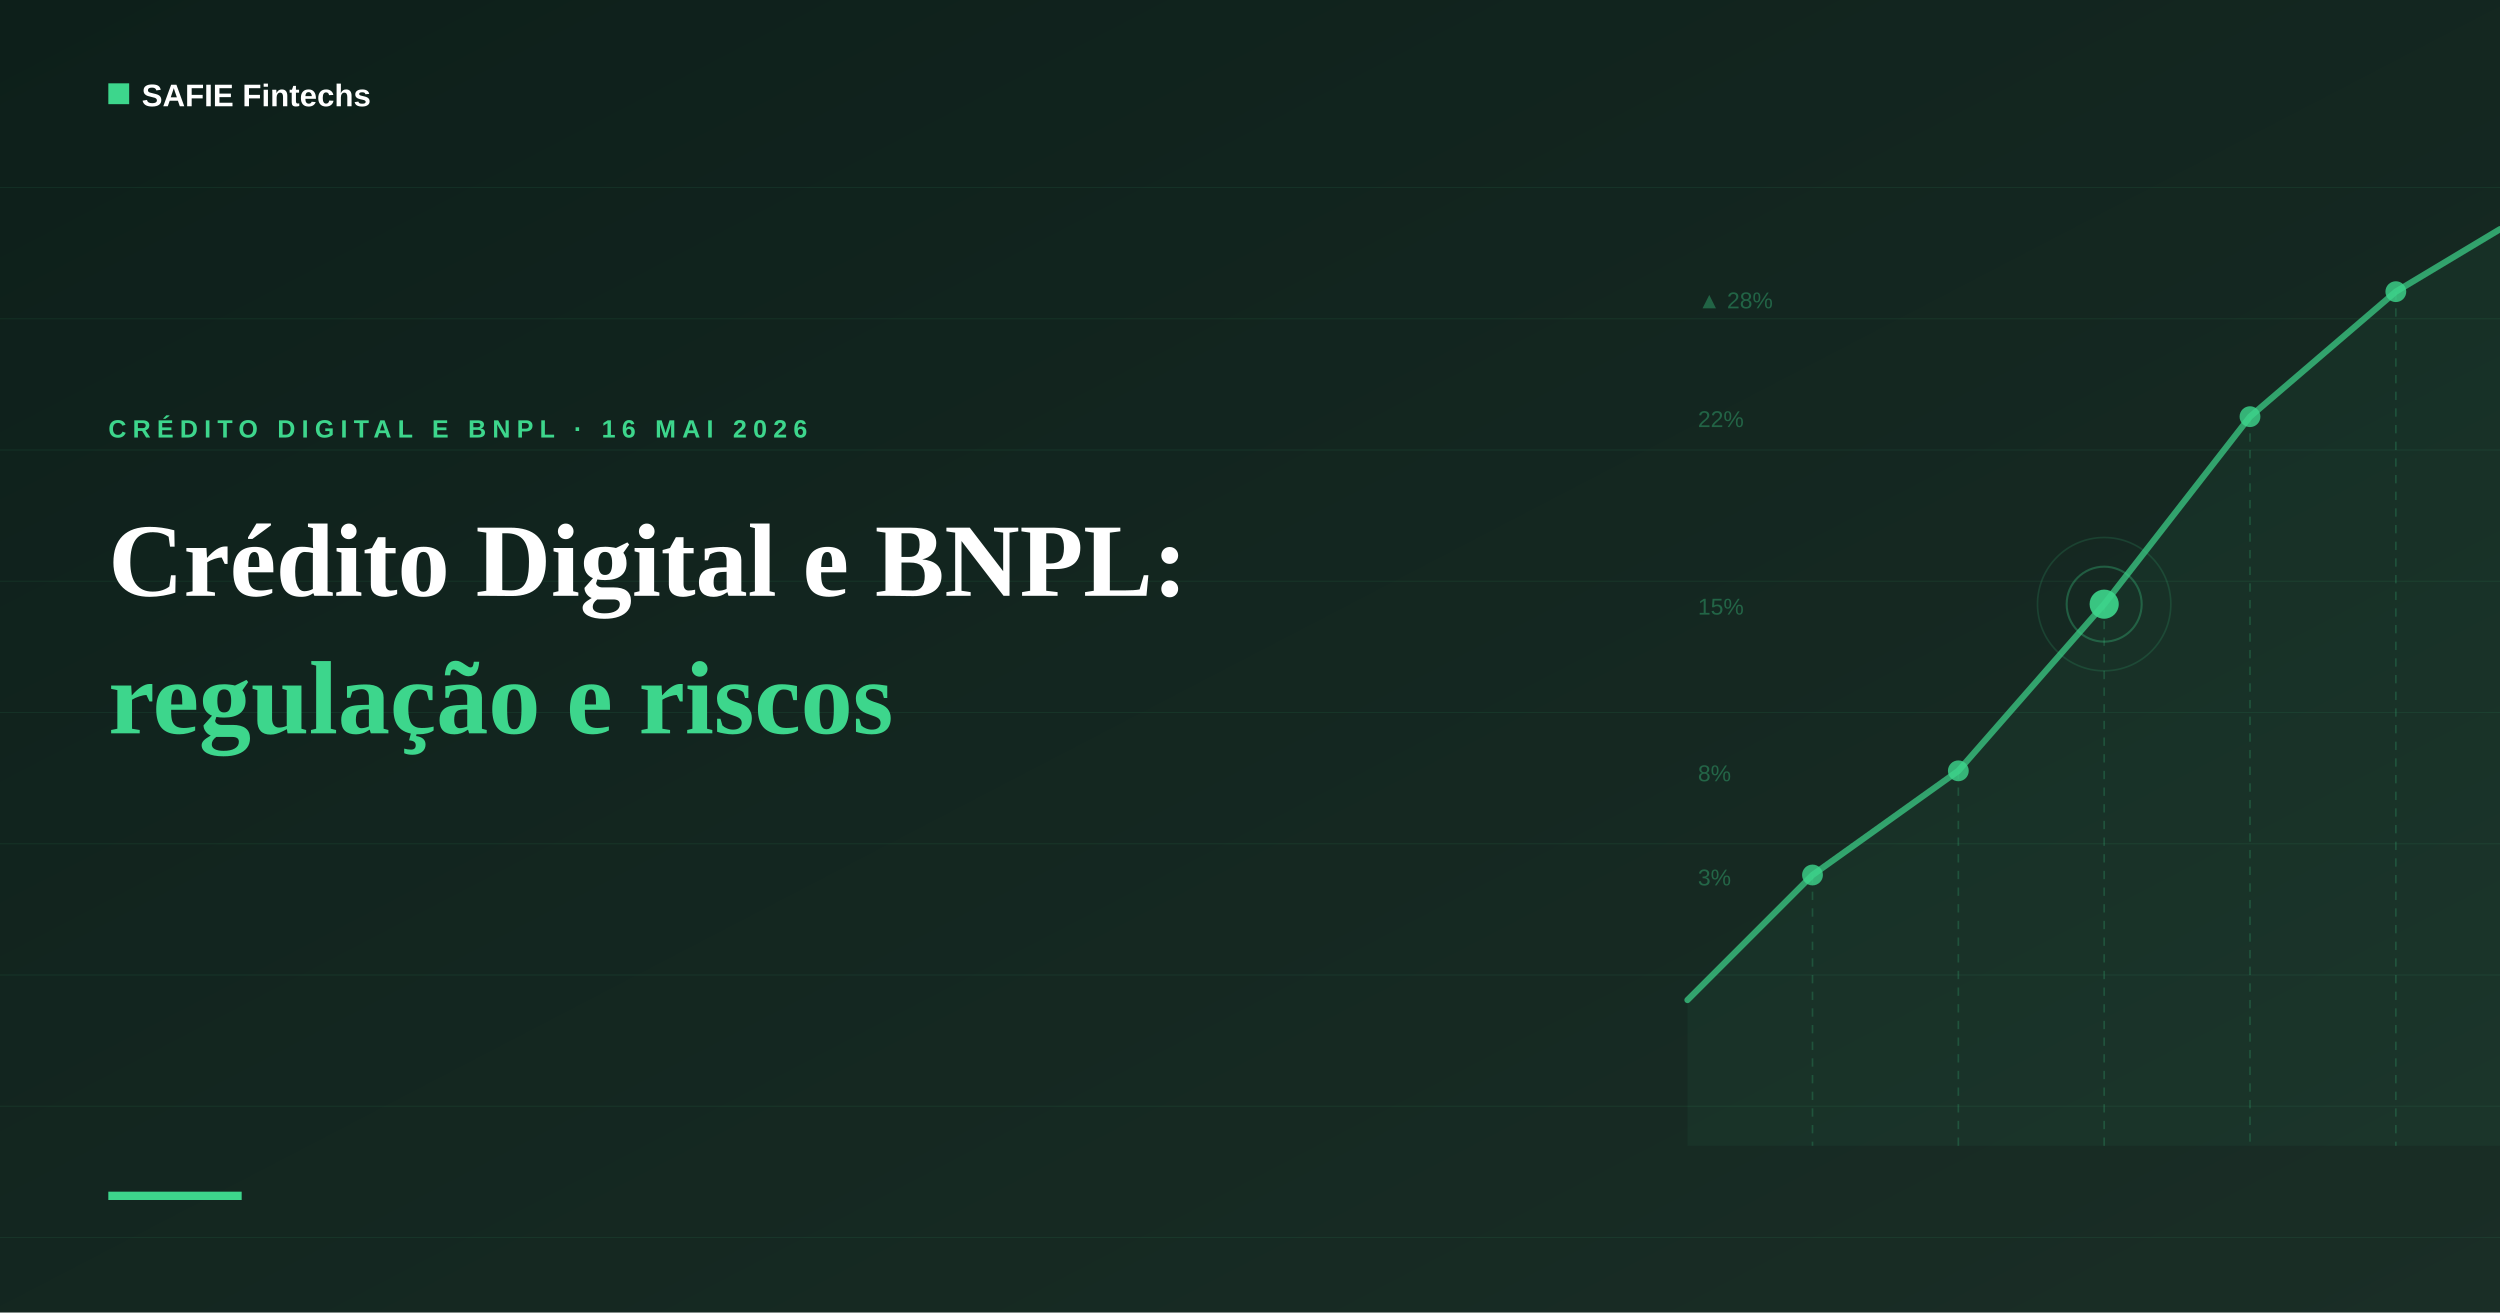
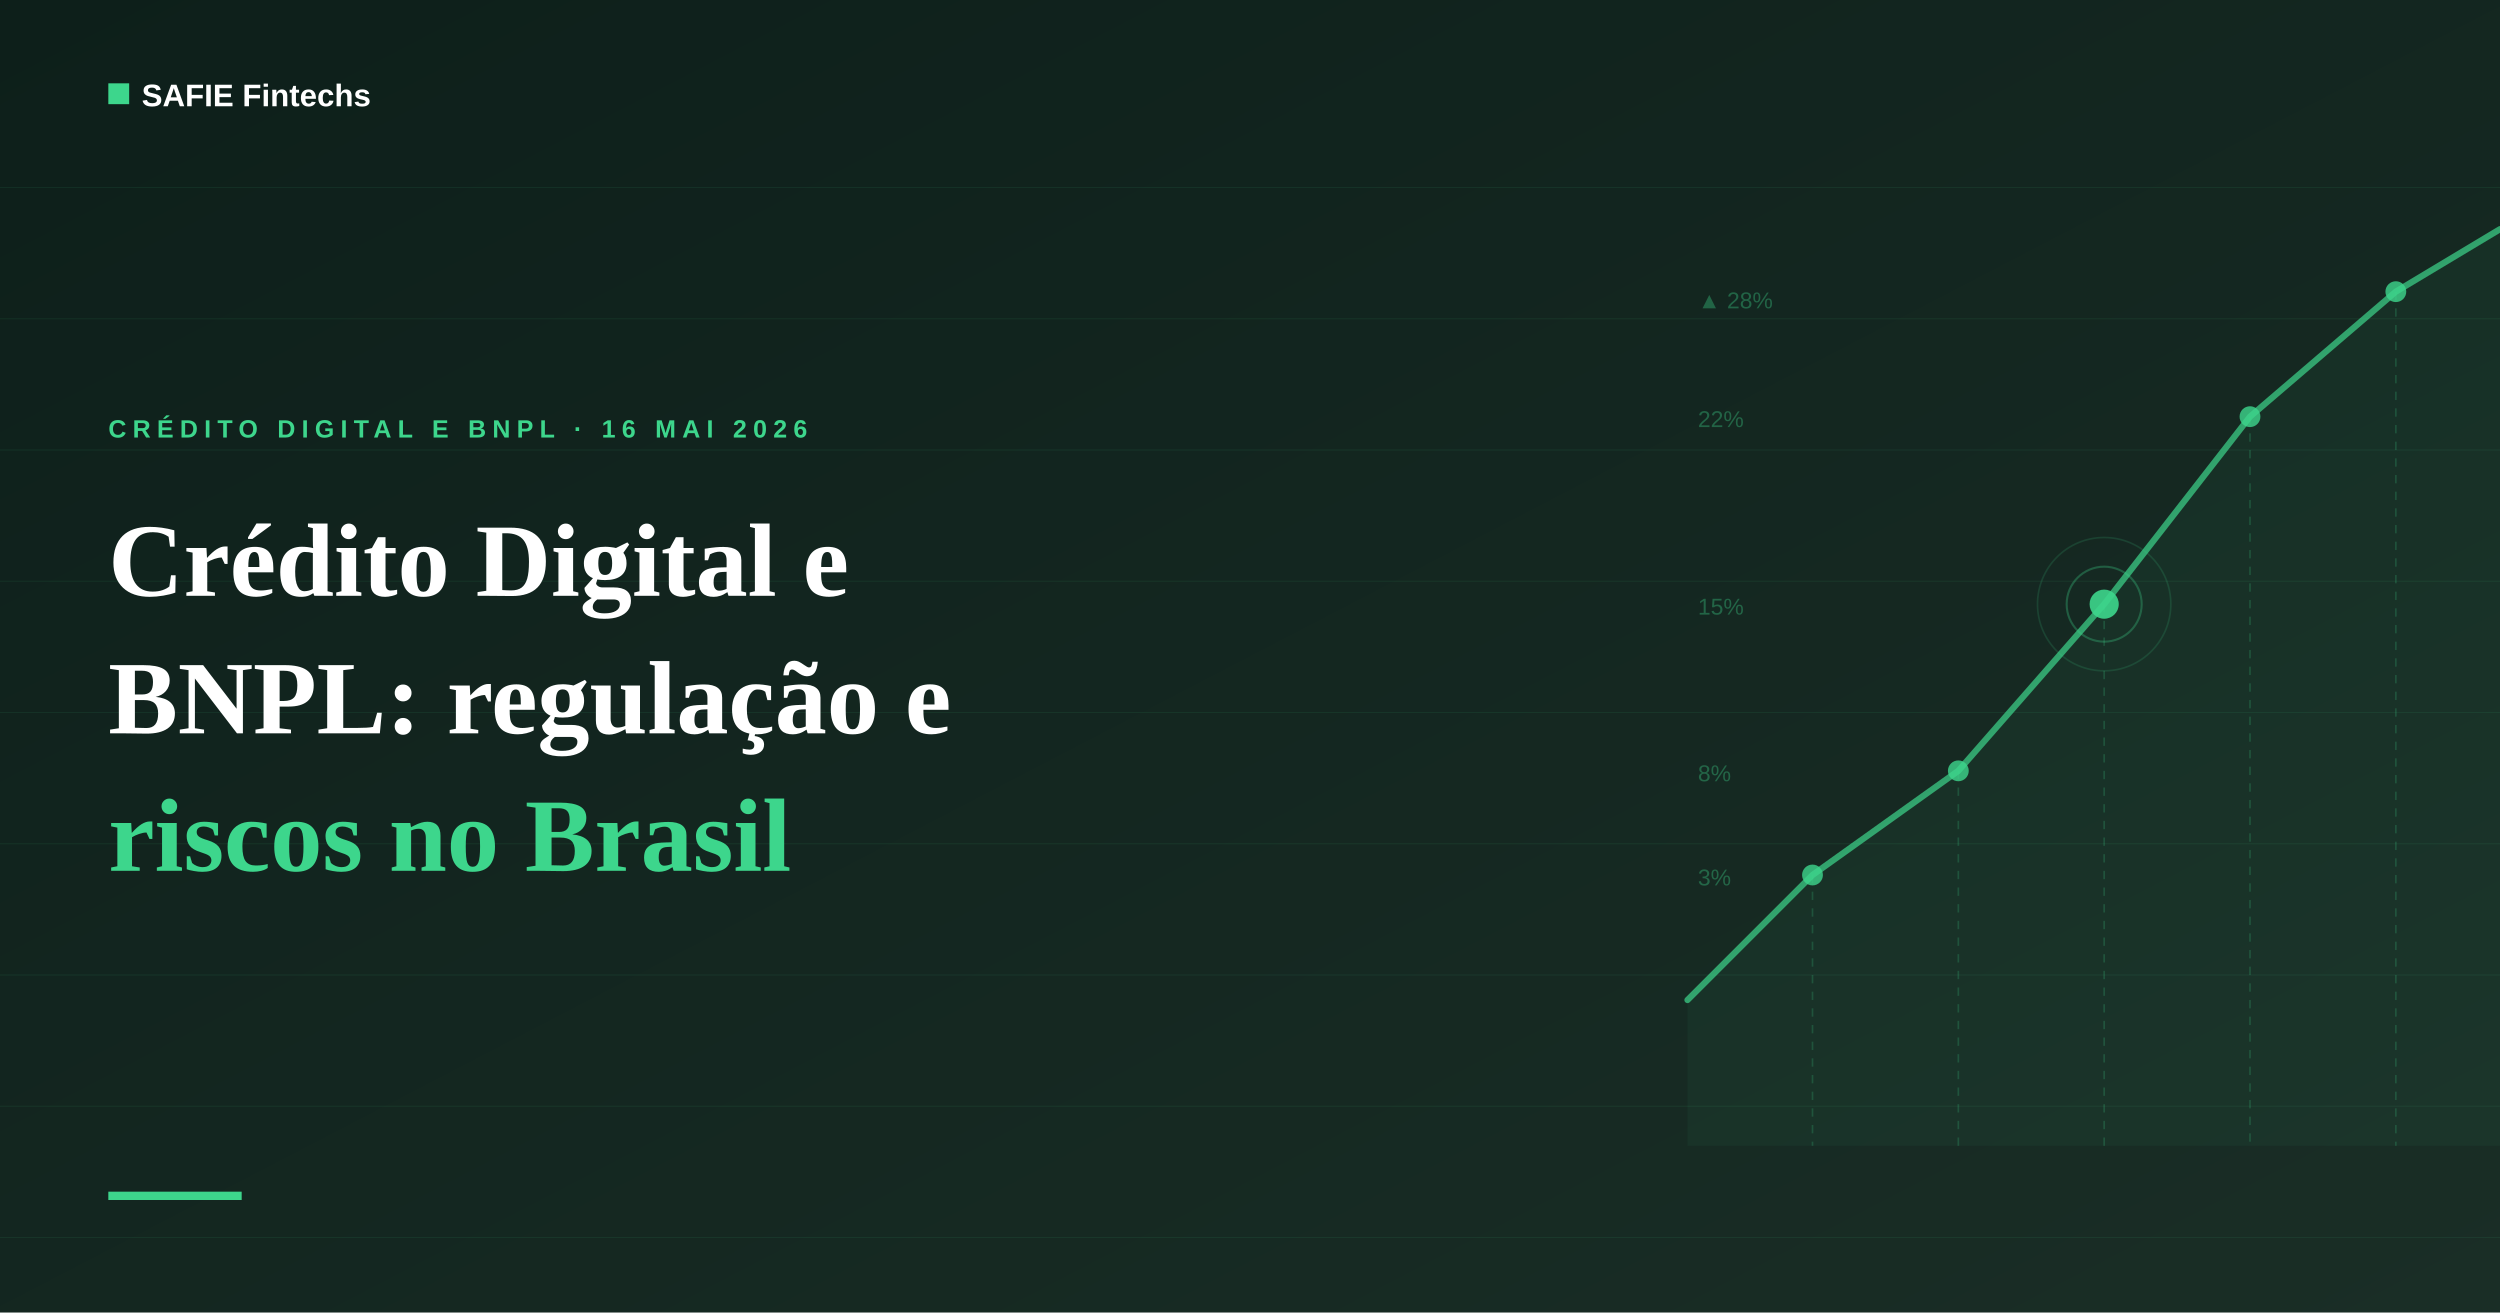
<svg xmlns="http://www.w3.org/2000/svg" viewBox="0 0 1200 630" width="1200" height="630">
  <defs>
    <linearGradient id="bg-grad" x1="0%" y1="0%" x2="100%" y2="100%">
      <stop offset="0%" stop-color="#0d1f1a" />
      <stop offset="100%" stop-color="#1a2e26" />
    </linearGradient>
  </defs>
  <rect width="1200" height="630" fill="url(#bg-grad)" />
  <g stroke="#3dd68c" stroke-width="0.5" opacity="0.08">
    <line x1="0" y1="90" x2="1200" y2="90" />
    <line x1="0" y1="153" x2="1200" y2="153" />
    <line x1="0" y1="216" x2="1200" y2="216" />
    <line x1="0" y1="279" x2="1200" y2="279" />
    <line x1="0" y1="342" x2="1200" y2="342" />
    <line x1="0" y1="405" x2="1200" y2="405" />
    <line x1="0" y1="468" x2="1200" y2="468" />
    <line x1="0" y1="531" x2="1200" y2="531" />
    <line x1="0" y1="594" x2="1200" y2="594" />
  </g>
  <path d="M 810 480 L 870 420 L 940 370 L 1010 290 L 1080 200 L 1150 140 L 1200 110 L 1200 550 L 810 550 Z" fill="#3dd68c" opacity="0.05" />
  <polyline points="810,480 870,420 940,370 1010,290 1080,200 1150,140 1200,110" fill="none" stroke="#3dd68c" stroke-width="3" stroke-linecap="round" stroke-linejoin="round" opacity="0.7" />
  <circle cx="870" cy="420" r="5" fill="#3dd68c" opacity="0.8" />
  <circle cx="940" cy="370" r="5" fill="#3dd68c" opacity="0.8" />
  <circle cx="1010" cy="290" r="7" fill="#3dd68c" opacity="0.9" />
  <circle cx="1080" cy="200" r="5" fill="#3dd68c" opacity="0.8" />
  <circle cx="1150" cy="140" r="5" fill="#3dd68c" opacity="0.8" />
  <circle cx="1010" cy="290" r="18" fill="none" stroke="#3dd68c" stroke-width="1" opacity="0.3" />
  <circle cx="1010" cy="290" r="32" fill="none" stroke="#3dd68c" stroke-width="0.8" opacity="0.15" />
  <g stroke="#3dd68c" stroke-width="0.8" stroke-dasharray="4,4" opacity="0.2">
    <line x1="870" y1="420" x2="870" y2="550" />
    <line x1="940" y1="370" x2="940" y2="550" />
    <line x1="1010" y1="290" x2="1010" y2="550" />
    <line x1="1080" y1="200" x2="1080" y2="550" />
    <line x1="1150" y1="140" x2="1150" y2="550" />
  </g>
  <g fill="#3dd68c" font-family="'DM Sans', Arial, sans-serif" font-size="11" opacity="0.35">
    <text x="815" y="148">▲ 28%</text>
    <text x="815" y="205">22%</text>
    <text x="815" y="295">15%</text>
    <text x="815" y="375">8%</text>
    <text x="815" y="425">3%</text>
  </g>
  <rect x="52" y="40" width="10" height="10" fill="#3dd68c" />
  <text x="68" y="51" fill="#ffffff" font-family="'DM Sans', Arial, sans-serif" font-size="15" font-weight="600">SAFIE Fintechs</text>
  <text x="52" y="210" fill="#3dd68c" font-family="'DM Sans', Arial, sans-serif" font-size="12" font-weight="600" letter-spacing="3">CRÉDITO DIGITAL E BNPL · 16 MAI 2026</text>
-   <text x="52" y="286" fill="#ffffff" font-family="Georgia, 'Times New Roman', serif" font-size="50" font-weight="700">Crédito Digital e BNPL:</text>
-   <text x="52" y="352" fill="#3dd68c" font-family="Georgia, 'Times New Roman', serif" font-size="50" font-weight="700">regulação e riscos</text>
-   <text x="52" y="418" fill="#3dd68c" font-family="Georgia, 'Times New Roman', serif" font-size="50" font-weight="700" />
+   <text x="52" y="286" fill="#ffffff" font-family="Georgia, 'Times New Roman', serif" font-size="50" font-weight="700">Crédito Digital e</text>
+   <text x="52" y="352" fill="#ffffff" font-family="Georgia, 'Times New Roman', serif" font-size="50" font-weight="700">BNPL: regulação e</text>
+   <text x="52" y="418" fill="#3dd68c" font-family="Georgia, 'Times New Roman', serif" font-size="50" font-weight="700">riscos no Brasil</text>
  <rect x="52" y="572" width="64" height="4" fill="#3dd68c" />
</svg>
